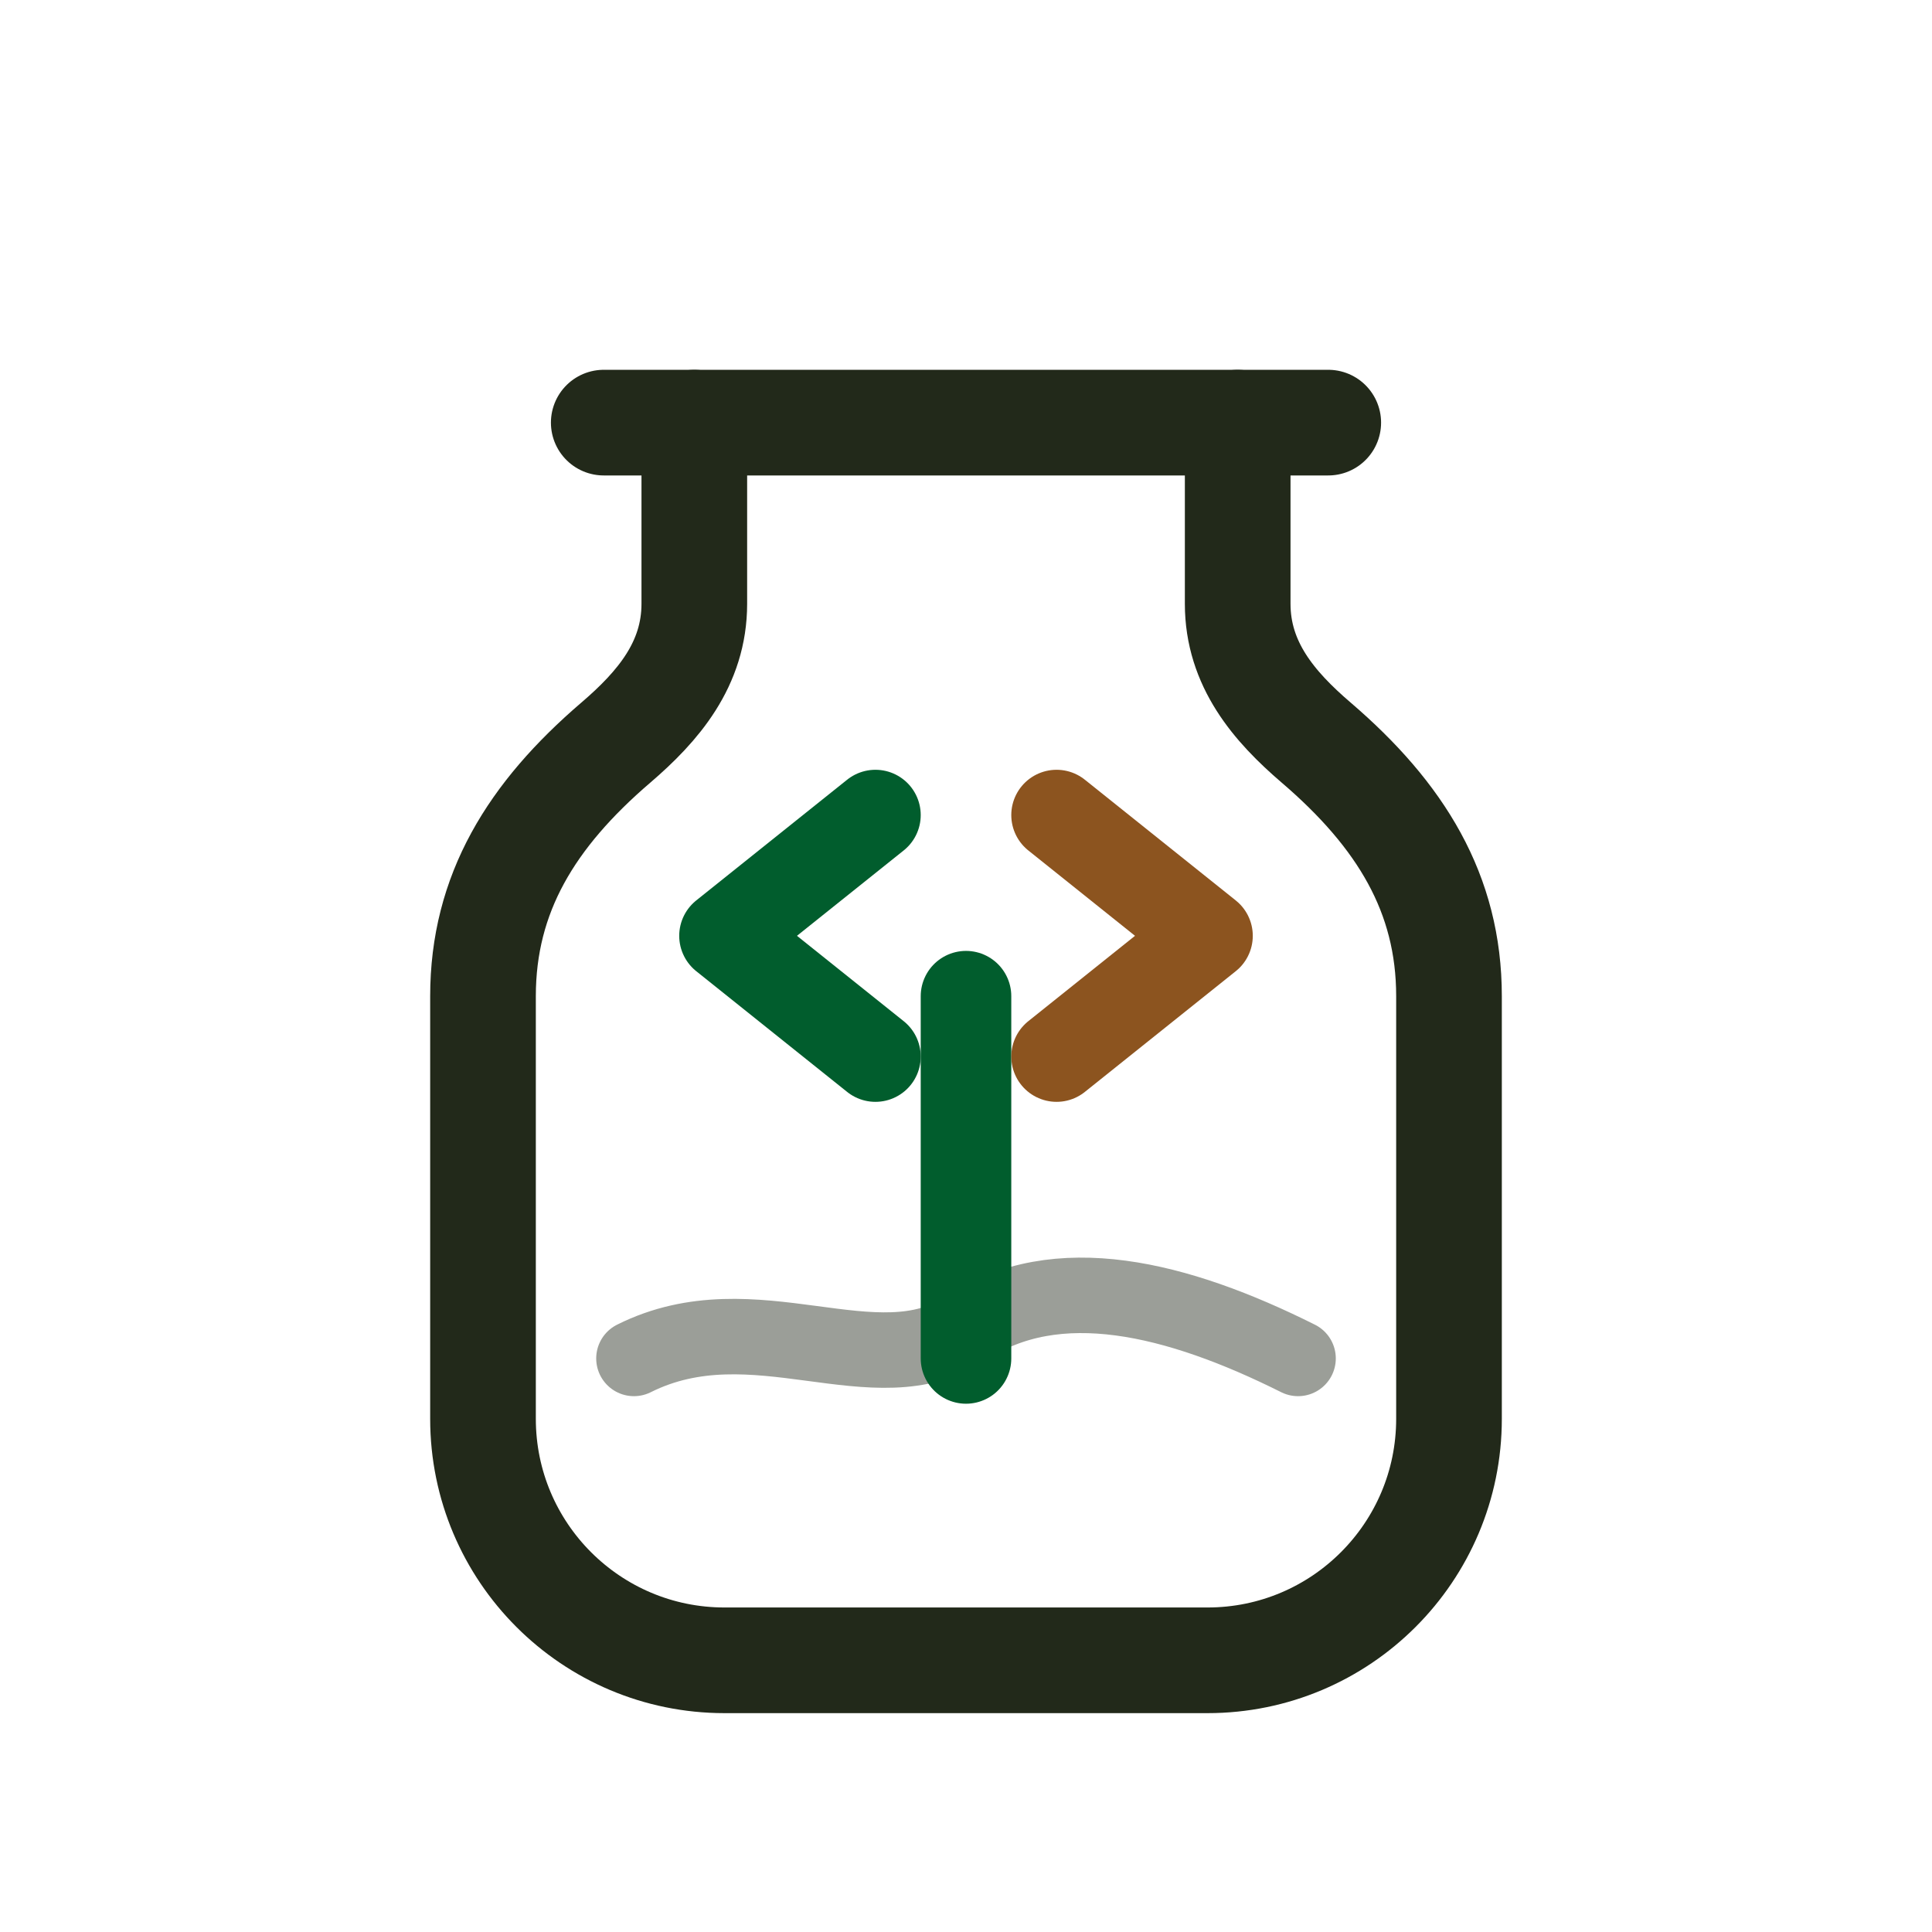
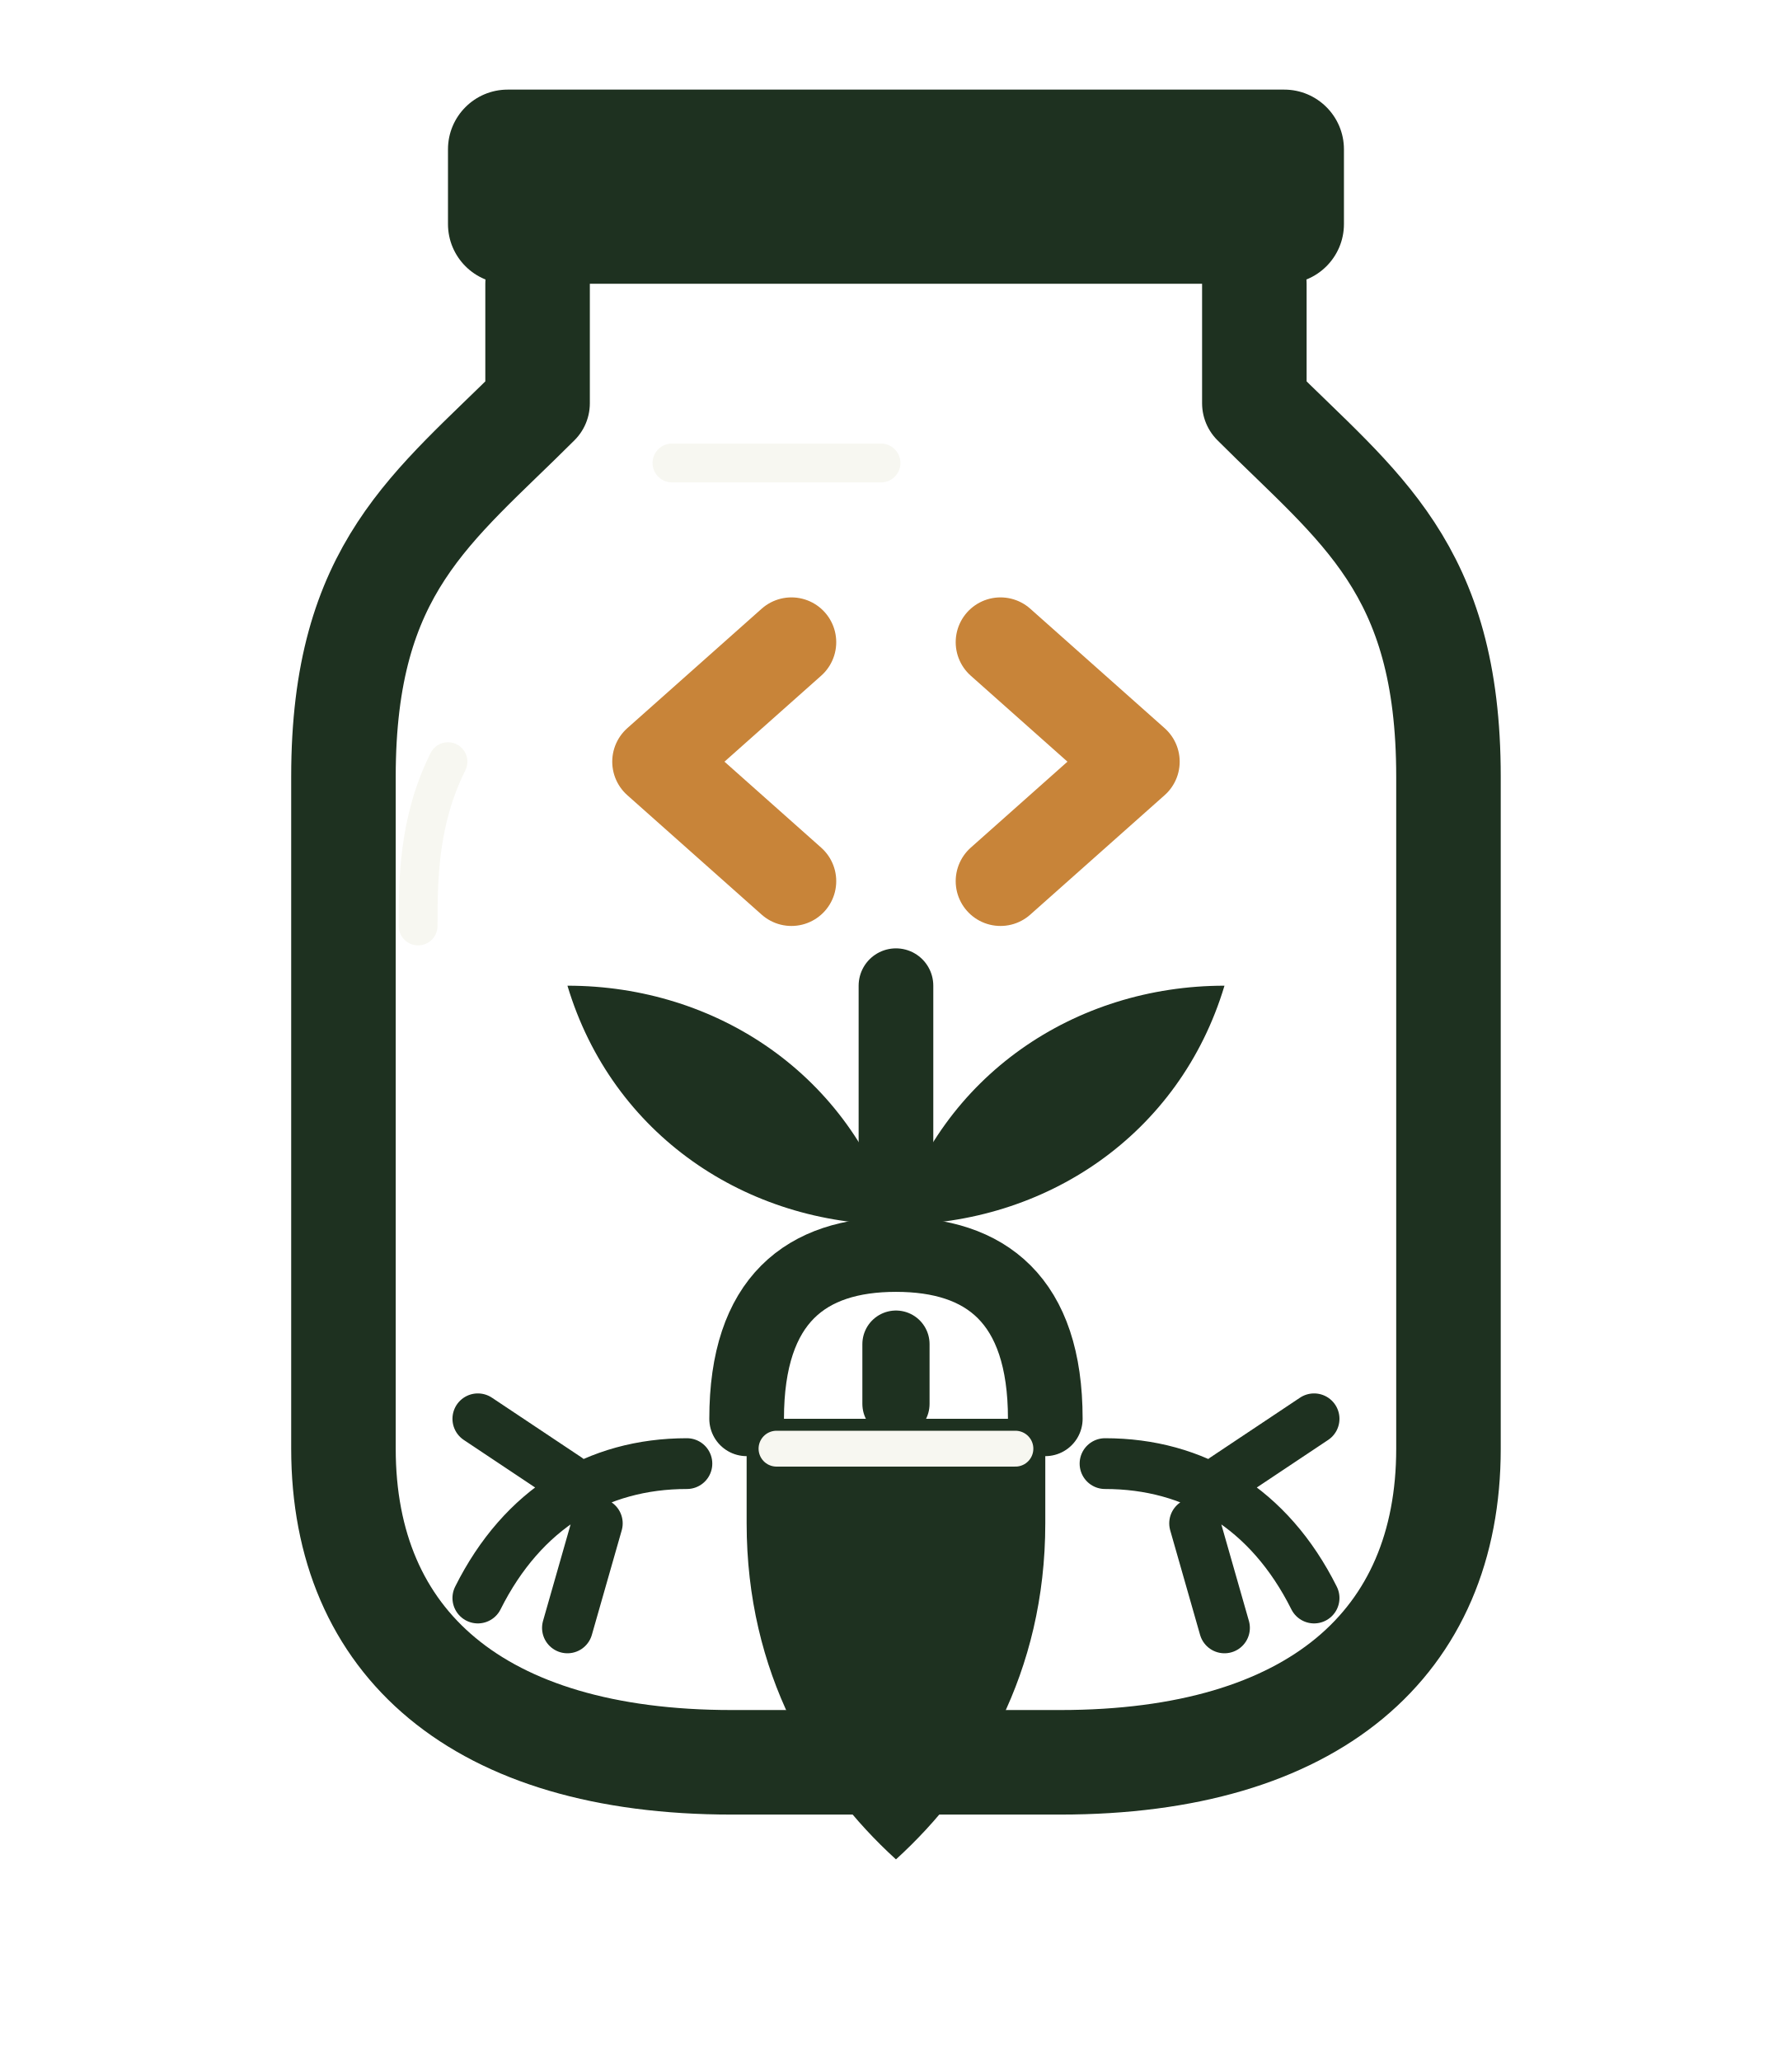
- <svg xmlns="http://www.w3.org/2000/svg" viewBox="0 0 64 64" fill="none">
-   <path d="M20 14h24" stroke="#22291a" stroke-width="3.5" stroke-linecap="round" />
-   <path d="M23 14v6c0 2-1.2 3.4-2.6 4.6C17.6 27 16 29.6 16 33v14a8 8 0 0 0 8 8h16a8 8 0 0 0 8-8V33c0-3.4-1.6-6-4.4-8.4C42.2 23.4 41 22 41 20v-6" stroke="#22291a" stroke-width="3.5" stroke-linecap="round" stroke-linejoin="round" />
-   <path d="M21 45c4-2 8 1 11-1s7-1 11 1" stroke="#22291a" stroke-width="2.5" stroke-linecap="round" opacity=".45" />
-   <path d="M32 45V33" stroke="#015d2d" stroke-width="3" stroke-linecap="round" />
-   <path d="M29 27l-5 4 5 4" stroke="#015d2d" stroke-width="3" stroke-linecap="round" stroke-linejoin="round" />
-   <path d="M35 27l5 4-5 4" stroke="#8c541f" stroke-width="3" stroke-linecap="round" stroke-linejoin="round" />
+ <svg xmlns="http://www.w3.org/2000/svg" viewBox="0 0 120 138" fill="none">
+   <rect x="30" y="6" width="60" height="13" rx="4" fill="#1e3120" />
+   <path d="M36 19v8c-7 7-13 11-13 25v45c0 13 9 21 26 21h22c17 0 26-8 26-21V52c0-14-6-18-13-25v-8" stroke="#1e3120" stroke-width="7" stroke-linecap="round" stroke-linejoin="round" />
+   <path d="M45 31h14M30 51c-2 4-2 8-2 11" stroke="#f7f7f1" stroke-width="2.6" stroke-linecap="round" />
+   <path d="M53 43l-9 8 9 8M67 43l9 8-9 8" stroke="#c88439" stroke-width="6" stroke-linecap="round" stroke-linejoin="round" />
+   <path d="M60 66v16" stroke="#1e3120" stroke-width="5" stroke-linecap="round" />
+   <path d="M60 82c-10 0-19-6-22-16 10 0 19 6 22 16z" fill="#1e3120" />
+   <path d="M60 82c10 0 19-6 22-16-10 0-19 6-22 16z" fill="#1e3120" />
+   <path d="M46 98c-6 0-11 3-14 9M38 99l-6-4M40 102l-2 7" stroke="#1e3120" stroke-width="3.4" stroke-linecap="round" stroke-linejoin="round" />
+   <path d="M74 98c6 0 11 3 14 9M82 99l6-4M80 102l2 7" stroke="#1e3120" stroke-width="3.4" stroke-linecap="round" stroke-linejoin="round" />
+   <path d="M60 94v-4" stroke="#1e3120" stroke-width="4.5" stroke-linecap="round" />
+   <path d="M50 95c0-8 4-11 10-11s10 3 10 11" stroke="#1e3120" stroke-width="5" stroke-linecap="round" />
+   <path d="M50 95h20v7c0 10-4.5 17.5-10 22.5-5.5-5-10-12.5-10-22.5v-7z" fill="#1e3120" />
+   <path d="M52 97h16" stroke="#f7f7f1" stroke-width="2.4" stroke-linecap="round" />
</svg>
